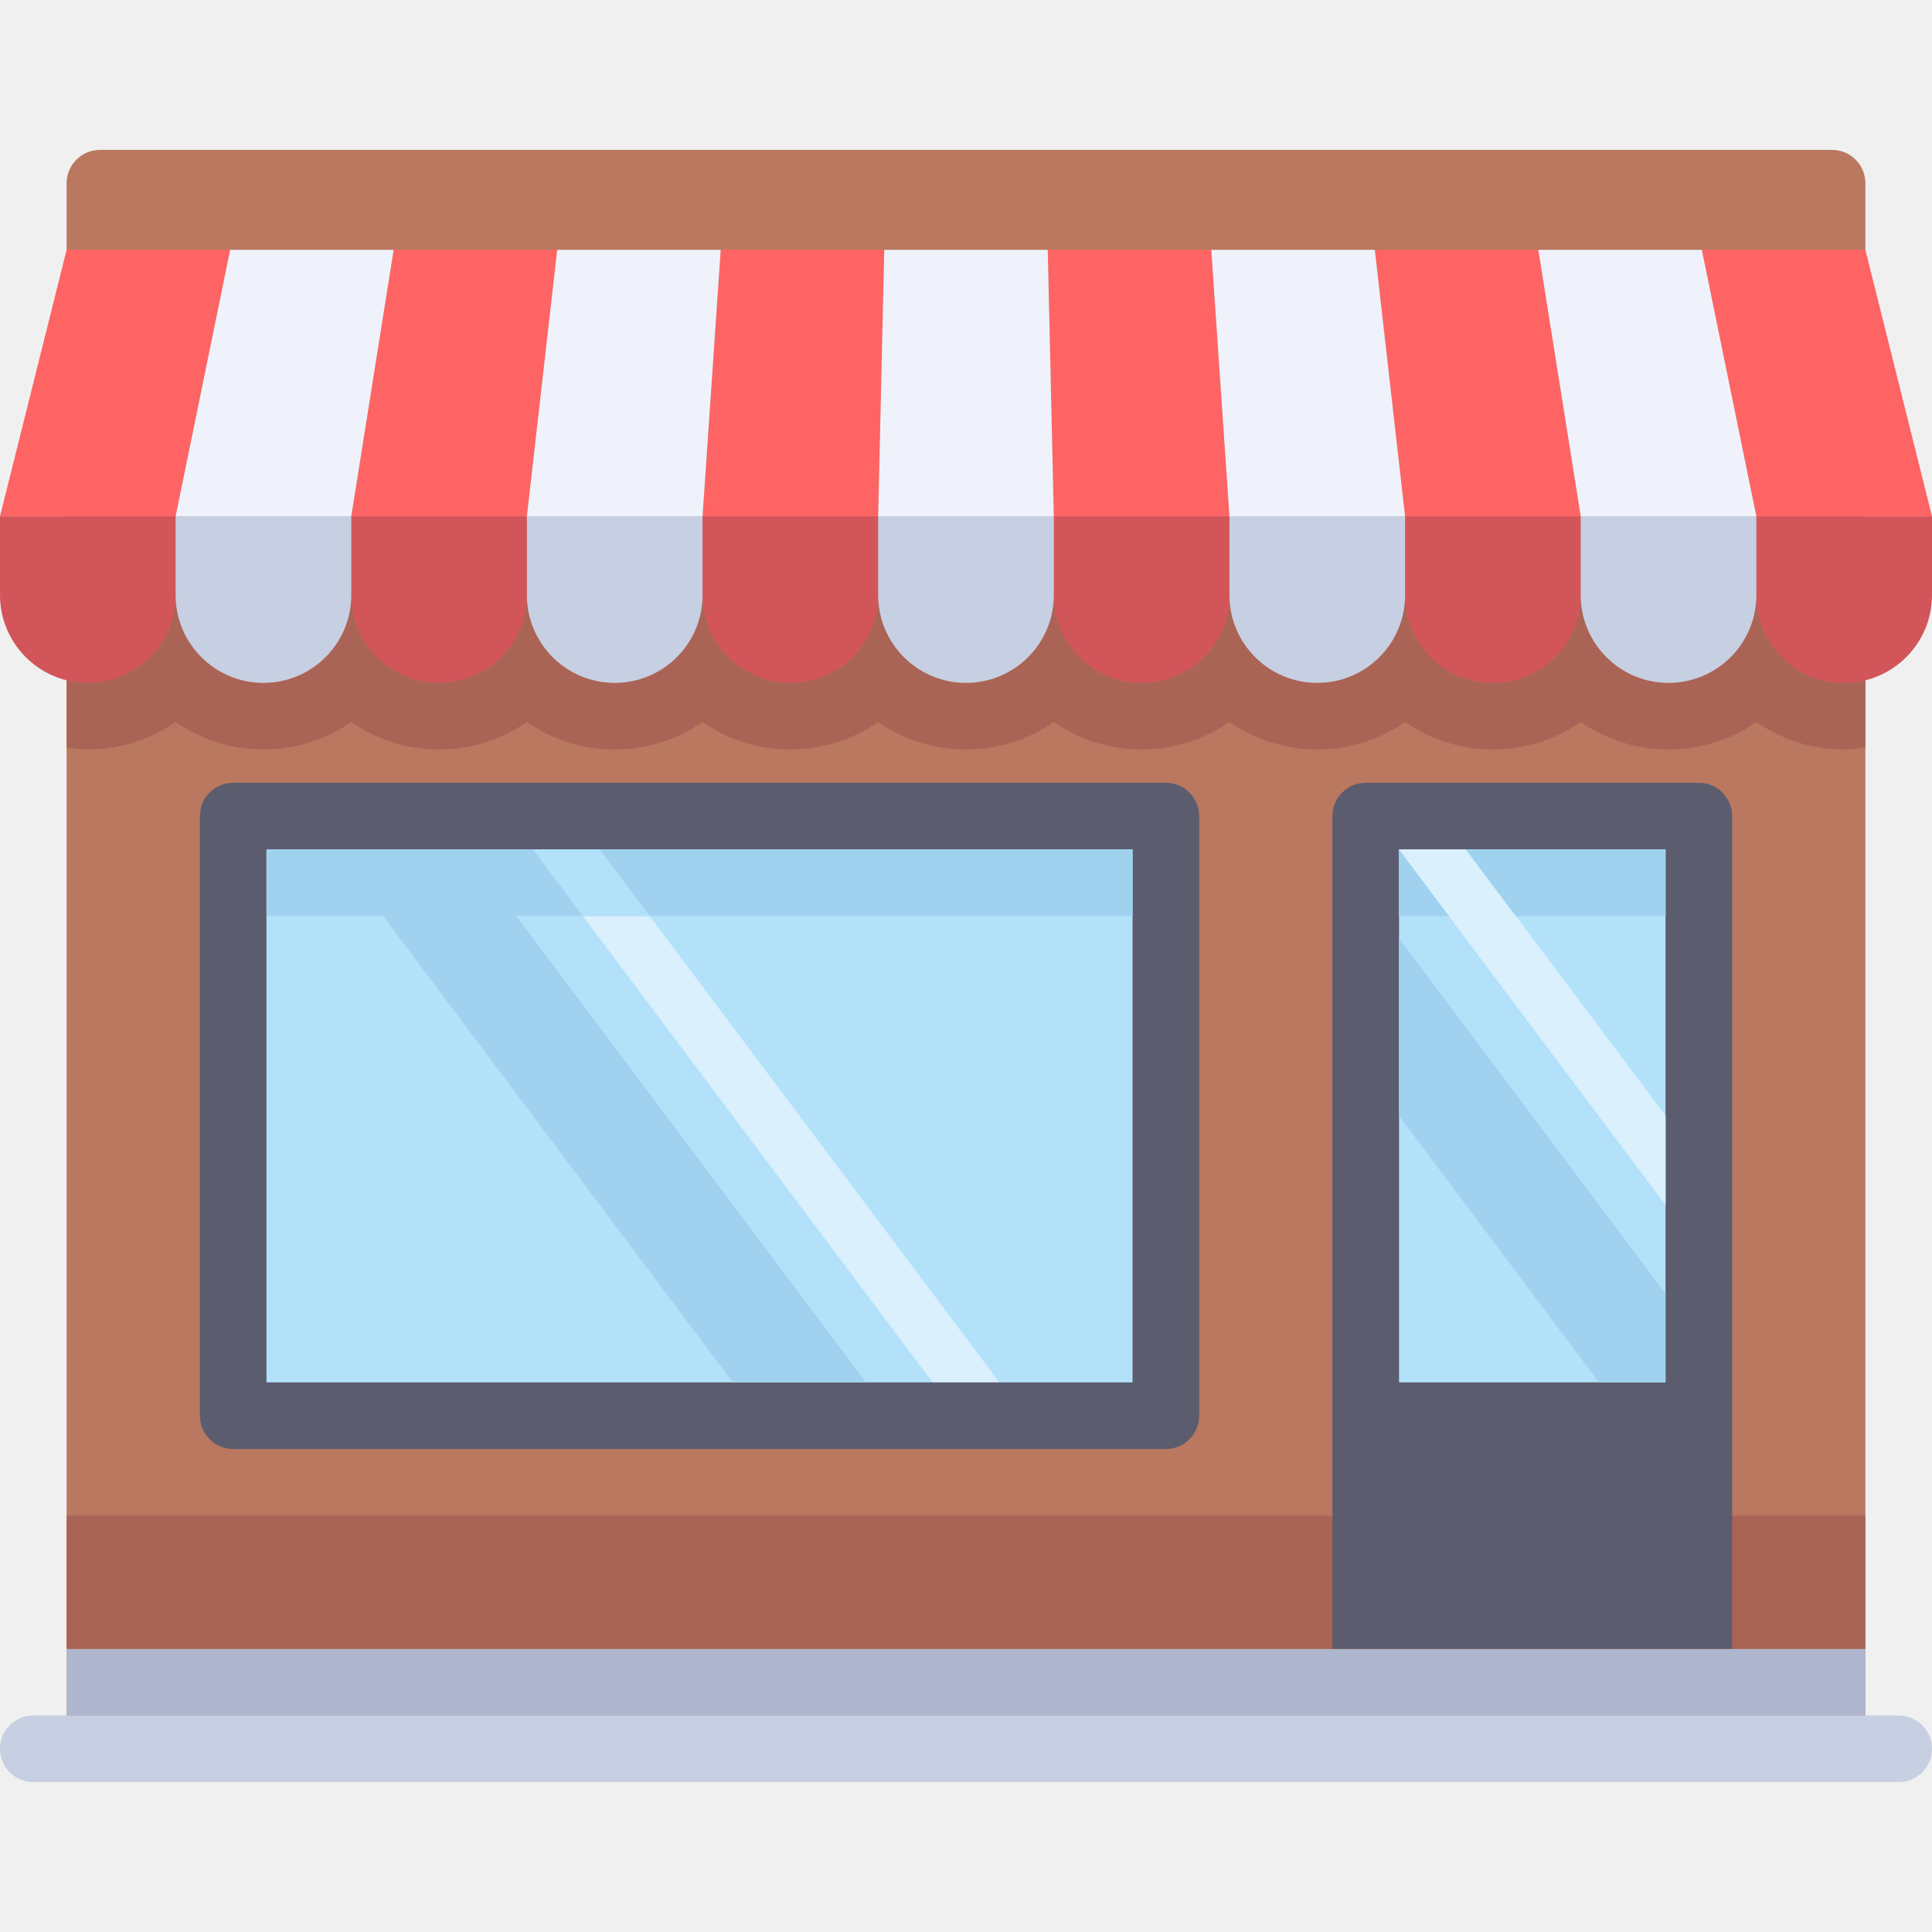
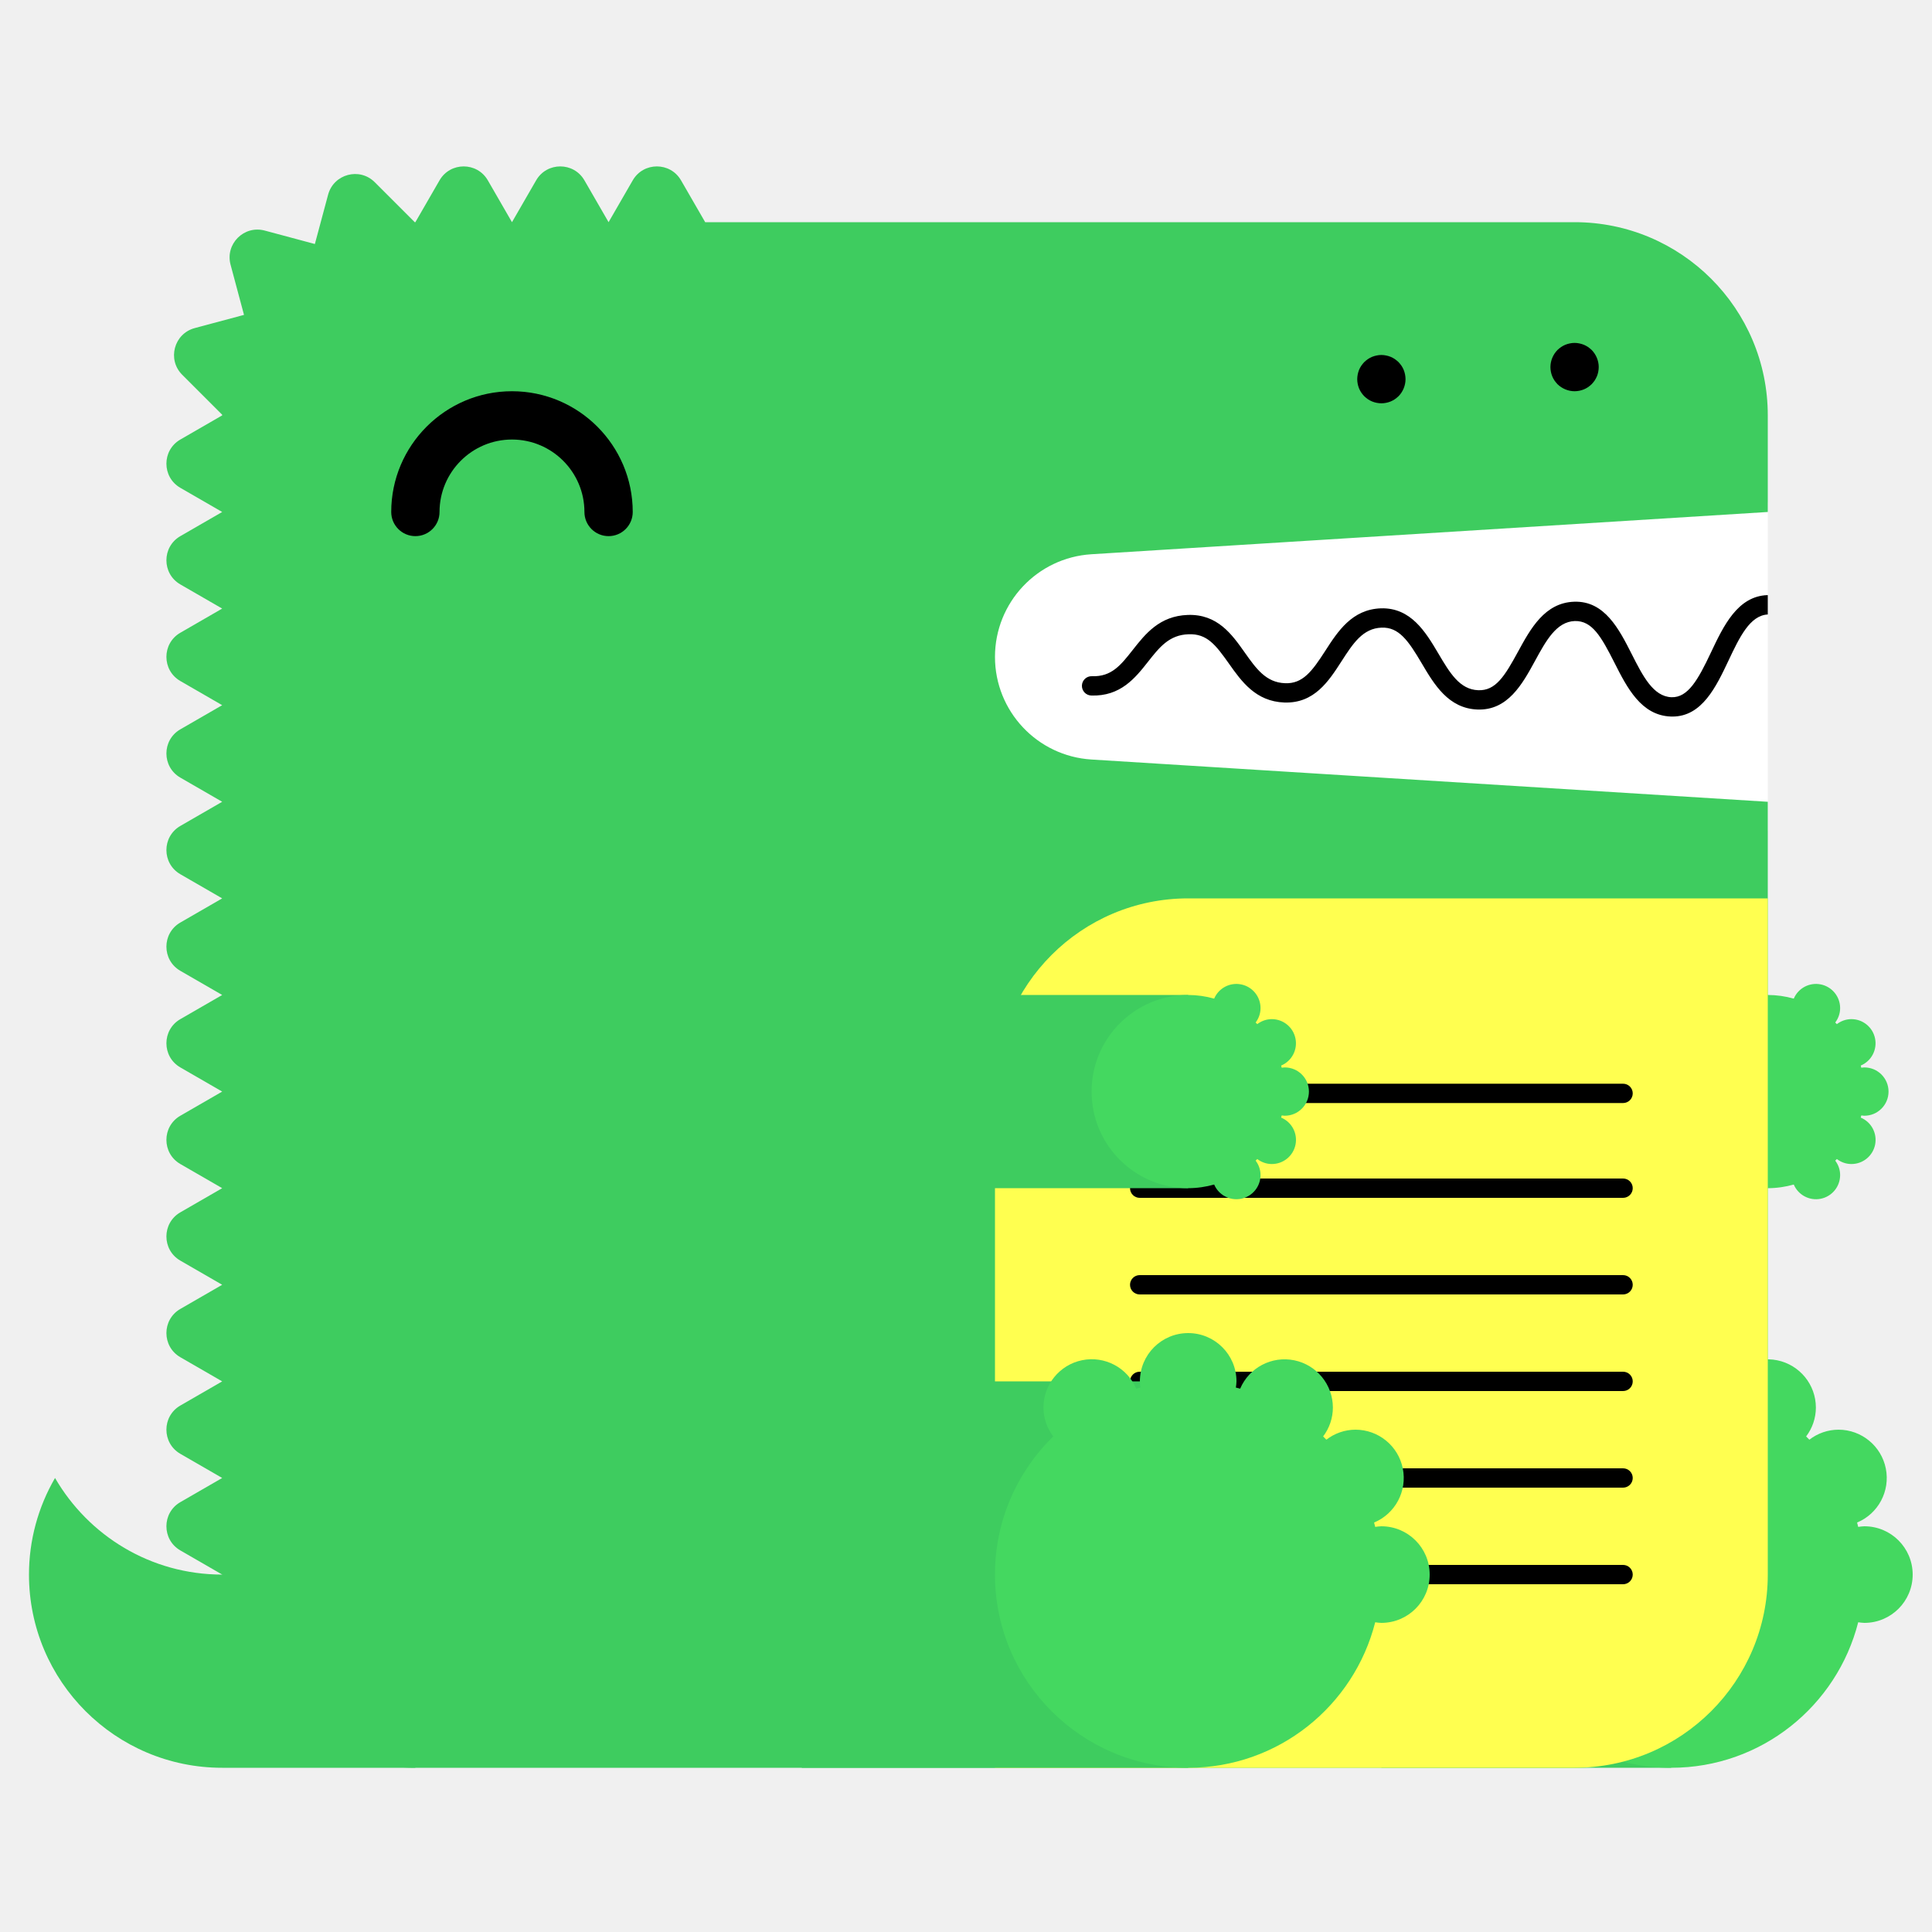
- <svg xmlns="http://www.w3.org/2000/svg" version="1.1" id="Layer_1" x="0px" y="0px" viewBox="0 0 512 512" style="enable-background:new 0 0 512 512;" xml:space="preserve">
-   <path style="fill:#B9785F;" d="M494.345,463.448H17.655V48.552c0-4.875,3.953-8.828,8.828-8.828h459.034  c4.875,0,8.828,3.953,8.828,8.828V463.448z" />
-   <path style="fill:#AA6455;" d="M494.345,180.205c-1.809,0.45-3.67,0.76-5.618,0.76c-12.853,0-23.273-10.42-23.273-23.273  c0,12.852-10.42,23.273-23.273,23.273c-12.853,0-23.273-10.42-23.273-23.273c0,12.852-10.419,23.273-23.273,23.273  c-12.853,0-23.273-10.42-23.273-23.273c0,12.852-10.42,23.273-23.273,23.273s-23.273-10.42-23.273-23.273  c0,12.852-10.42,23.273-23.273,23.273c-12.853,0-23.273-10.42-23.273-23.273c0,12.852-10.419,23.273-23.273,23.273  s-23.273-10.42-23.273-23.273c0,12.852-10.42,23.273-23.273,23.273c-12.853,0-23.273-10.42-23.273-23.273  c0,12.852-10.419,23.273-23.273,23.273c-12.853,0-23.273-10.42-23.273-23.273c0,12.852-10.42,23.273-23.273,23.273  c-12.853,0-23.273-10.42-23.273-23.273c0,12.852-10.42,23.273-23.273,23.273s-23.273-10.42-23.273-23.273  c0,12.852-10.419,23.273-23.273,23.273c-1.948,0-3.809-0.31-5.618-0.76v17.848c1.854,0.257,3.694,0.568,5.618,0.568  c8.639,0,16.661-2.69,23.273-7.277c6.614,4.586,14.635,7.276,23.275,7.276c8.639,0,16.661-2.69,23.273-7.277  c6.612,4.587,14.634,7.277,23.273,7.277s16.661-2.69,23.273-7.277c6.612,4.587,14.634,7.277,23.273,7.277  c8.639,0,16.661-2.69,23.273-7.277c6.612,4.587,14.634,7.277,23.273,7.277c8.639,0,16.661-2.69,23.273-7.277  c6.611,4.587,14.633,7.277,23.272,7.277s16.661-2.69,23.273-7.277c6.612,4.587,14.634,7.277,23.273,7.277  c8.639,0,16.661-2.69,23.273-7.277c6.612,4.587,14.634,7.277,23.273,7.277c8.639,0,16.661-2.69,23.273-7.277  c6.612,4.587,14.634,7.277,23.273,7.277s16.661-2.69,23.273-7.277c6.612,4.587,14.634,7.277,23.273,7.277  c8.64,0,16.661-2.69,23.273-7.277c6.612,4.587,14.634,7.277,23.273,7.277c1.923,0,3.764-0.31,5.618-0.568v-17.847H494.345z" />
-   <rect x="61.793" y="216.276" style="fill:#B4E1FA;" width="247.172" height="158.897" />
-   <polygon style="fill:#DAF0FD;" points="264.828,366.345 247.172,366.345 141.241,225.103 158.897,225.103 " />
-   <g>
-     <path style="fill:#D2555A;" d="M209.454,180.966L209.454,180.966c-12.853,0-23.273-10.42-23.273-23.273v-20.865h46.546v20.865   C232.727,170.546,222.307,180.966,209.454,180.966z" />
-     <path style="fill:#D2555A;" d="M302.546,180.966L302.546,180.966c-12.853,0-23.273-10.42-23.273-23.273v-20.865h46.546v20.865   C325.818,170.546,315.399,180.966,302.546,180.966z" />
-     <path style="fill:#D2555A;" d="M116.364,180.966L116.364,180.966c-12.853,0-23.273-10.42-23.273-23.273v-20.865h46.546v20.865   C139.636,170.546,129.217,180.966,116.364,180.966z" />
-     <path style="fill:#D2555A;" d="M23.273,180.966L23.273,180.966C10.42,180.966,0,170.546,0,157.693v-20.865h46.546v20.865   C46.546,170.546,36.126,180.966,23.273,180.966z" />
-     <path style="fill:#D2555A;" d="M395.636,180.966L395.636,180.966c-12.853,0-23.273-10.42-23.273-23.273v-20.865h46.546v20.865   C418.909,170.546,408.49,180.966,395.636,180.966z" />
+ <svg xmlns="http://www.w3.org/2000/svg" width="200" height="200" viewBox="0 0 200 200">
+   <g fill="none" fill-rule="evenodd">
+     <path fill="#FFF" d="M99 52h84v34H99z" />
+     <path d="M23 163c-7.398 0-13.843-4.027-17.303-10A19.886 19.886 0 0 0 3 163c0 11.046 8.954 20 20 20h20v-20H23z" fill="#3ECC5F" />
+     <path d="M112.98 57.376L183 53V43c0-11.046-8.954-20-20-20H73l-2.5-4.33c-1.112-1.925-3.889-1.925-5 0L63 23l-2.5-4.33c-1.111-1.925-3.889-1.925-5 0L53 23l-2.5-4.33c-1.111-1.925-3.889-1.925-5 0L43 23c-.022 0-.042.003-.065.003l-4.142-4.141c-1.57-1.571-4.252-.853-4.828 1.294l-1.369 5.104-5.192-1.392c-2.148-.575-4.111 1.389-3.535 3.536l1.39 5.193-5.102 1.367c-2.148.576-2.867 3.259-1.296 4.83l4.142 4.142c0 .021-.003.042-.003.064l-4.33 2.5c-1.925 1.111-1.925 3.889 0 5L23 53l-4.33 2.5c-1.925 1.111-1.925 3.889 0 5L23 63l-4.33 2.5c-1.925 1.111-1.925 3.889 0 5L23 73l-4.33 2.5c-1.925 1.111-1.925 3.889 0 5L23 83l-4.33 2.5c-1.925 1.111-1.925 3.889 0 5L23 93l-4.33 2.5c-1.925 1.111-1.925 3.889 0 5L23 103l-4.33 2.5c-1.925 1.111-1.925 3.889 0 5L23 113l-4.33 2.5c-1.925 1.111-1.925 3.889 0 5L23 123l-4.33 2.5c-1.925 1.111-1.925 3.889 0 5L23 133l-4.33 2.5c-1.925 1.111-1.925 3.889 0 5L23 143l-4.33 2.5c-1.925 1.111-1.925 3.889 0 5L23 153l-4.33 2.5c-1.925 1.111-1.925 3.889 0 5L23 163c0 11.046 8.954 20 20 20h120c11.046 0 20-8.954 20-20V83l-70.02-4.376A10.645 10.645 0 0 1 103 68c0-5.621 4.37-10.273 9.98-10.624" fill="#3ECC5F" />
+     <path fill="#3ECC5F" d="M143 183h30v-40h-30z" />
+     <path d="M193 158c-.219 0-.428.037-.639.064-.038-.15-.074-.301-.116-.451A5 5 0 0 0 190.32 148a4.96 4.96 0 0 0-3.016 1.036 26.531 26.531 0 0 0-.335-.336 4.955 4.955 0 0 0 1.011-2.987 5 5 0 0 0-9.599-1.959c-.148-.042-.297-.077-.445-.115.027-.211.064-.42.064-.639a5 5 0 0 0-5-5 5 5 0 0 0-5 5c0 .219.037.428.064.639-.148.038-.297.073-.445.115a4.998 4.998 0 0 0-9.599 1.959c0 1.125.384 2.151 1.011 2.987-3.717 3.632-6.031 8.693-6.031 14.3 0 11.046 8.954 20 20 20 9.339 0 17.16-6.41 19.361-15.064.211.027.42.064.639.064a5 5 0 0 0 5-5 5 5 0 0 0-5-5" fill="#44D860" />
+     <path fill="#3ECC5F" d="M153 123h30v-20h-30z" />
+     <path d="M193 115.5a2.5 2.5 0 1 0 0-5c-.109 0-.214.019-.319.032-.02-.075-.037-.15-.058-.225a2.501 2.501 0 0 0-.963-4.807c-.569 0-1.088.197-1.508.518a6.653 6.653 0 0 0-.168-.168c.314-.417.506-.931.506-1.494a2.5 2.5 0 0 0-4.8-.979A9.987 9.987 0 0 0 183 103c-5.522 0-10 4.478-10 10s4.478 10 10 10c.934 0 1.833-.138 2.69-.377a2.5 2.5 0 0 0 4.8-.979c0-.563-.192-1.077-.506-1.494.057-.055.113-.111.168-.168.42.321.939.518 1.508.518a2.5 2.5 0 0 0 .963-4.807c.021-.074.038-.15.058-.225.105.013.21.032.319.032" fill="#44D860" />
+     <path d="M63 55.5a2.5 2.5 0 0 1-2.5-2.5c0-4.136-3.364-7.5-7.5-7.5s-7.5 3.364-7.5 7.5a2.5 2.5 0 1 1-5 0c0-6.893 5.607-12.5 12.5-12.5S65.5 46.107 65.5 53a2.5 2.5 0 0 1-2.5 2.5" fill="#000" />
+     <path d="M103 183h60c11.046 0 20-8.954 20-20V93h-60c-11.046 0-20 8.954-20 20v70z" fill="#FFFF50" />
+     <path d="M168.02 124h-50.04a1 1 0 1 1 0-2h50.04a1 1 0 1 1 0 2m0 20h-50.04a1 1 0 1 1 0-2h50.04a1 1 0 1 1 0 2m0 20h-50.04a1 1 0 1 1 0-2h50.04a1 1 0 1 1 0 2m0-49.814h-50.04a1 1 0 1 1 0-2h50.04a1 1 0 1 1 0 2m0 19.814h-50.04a1 1 0 1 1 0-2h50.04a1 1 0 1 1 0 2m0 20h-50.04a1 1 0 1 1 0-2h50.04a1 1 0 1 1 0 2M183 61.611c-.012 0-.022-.006-.034-.005-3.09.105-4.552 3.196-5.842 5.923-1.346 2.85-2.387 4.703-4.093 4.647-1.889-.068-2.969-2.202-4.113-4.46-1.314-2.594-2.814-5.536-5.963-5.426-3.046.104-4.513 2.794-5.807 5.167-1.377 2.528-2.314 4.065-4.121 3.994-1.927-.07-2.951-1.805-4.136-3.813-1.321-2.236-2.848-4.75-5.936-4.664-2.994.103-4.465 2.385-5.763 4.4-1.373 2.13-2.335 3.428-4.165 3.351-1.973-.07-2.992-1.51-4.171-3.177-1.324-1.873-2.816-3.993-5.895-3.89-2.928.1-4.399 1.97-5.696 3.618-1.232 1.564-2.194 2.802-4.229 2.724a1 1 0 0 0-.072 2c3.017.101 4.545-1.8 5.872-3.487 1.177-1.496 2.193-2.787 4.193-2.855 1.926-.082 2.829 1.115 4.195 3.045 1.297 1.834 2.769 3.914 5.731 4.021 3.103.104 4.596-2.215 5.918-4.267 1.182-1.834 2.202-3.417 4.15-3.484 1.793-.067 2.769 1.35 4.145 3.681 1.297 2.197 2.766 4.686 5.787 4.796 3.125.108 4.634-2.62 5.949-5.035 1.139-2.088 2.214-4.06 4.119-4.126 1.793-.042 2.728 1.595 4.111 4.33 1.292 2.553 2.757 5.445 5.825 5.556l.169.003c3.064 0 4.518-3.075 5.805-5.794 1.139-2.41 2.217-4.68 4.067-4.773v-2z" fill="#000" />
+     <path fill="#3ECC5F" d="M83 183h40v-40H83z" />
+     <path d="M143 158c-.219 0-.428.037-.639.064-.038-.15-.074-.301-.116-.451A5 5 0 0 0 140.32 148a4.96 4.96 0 0 0-3.016 1.036 26.531 26.531 0 0 0-.335-.336 4.955 4.955 0 0 0 1.011-2.987 5 5 0 0 0-9.599-1.959c-.148-.042-.297-.077-.445-.115.027-.211.064-.42.064-.639a5 5 0 0 0-5-5 5 5 0 0 0-5 5c0 .219.037.428.064.639-.148.038-.297.073-.445.115a4.998 4.998 0 0 0-9.599 1.959c0 1.125.384 2.151 1.011 2.987-3.717 3.632-6.031 8.693-6.031 14.3 0 11.046 8.954 20 20 20 9.339 0 17.16-6.41 19.361-15.064.211.027.42.064.639.064a5 5 0 0 0 5-5 5 5 0 0 0-5-5" fill="#44D860" />
+     <path fill="#3ECC5F" d="M83 123h40v-20H83z" />
+     <path d="M133 115.5a2.5 2.5 0 1 0 0-5c-.109 0-.214.019-.319.032-.02-.075-.037-.15-.058-.225a2.501 2.501 0 0 0-.963-4.807c-.569 0-1.088.197-1.508.518a6.653 6.653 0 0 0-.168-.168c.314-.417.506-.931.506-1.494a2.5 2.5 0 0 0-4.8-.979A9.987 9.987 0 0 0 123 103c-5.522 0-10 4.478-10 10s4.478 10 10 10c.934 0 1.833-.138 2.69-.377a2.5 2.5 0 0 0 4.8-.979c0-.563-.192-1.077-.506-1.494.057-.055.113-.111.168-.168.42.321.939.518 1.508.518a2.5 2.5 0 0 0 .963-4.807c.021-.074.038-.15.058-.225.105.013.21.032.319.032" fill="#44D860" />
+     <path d="M143 41.75c-.16 0-.33-.02-.49-.05a2.52 2.52 0 0 1-.47-.14c-.15-.06-.29-.14-.431-.23-.13-.09-.259-.2-.38-.31-.109-.12-.219-.24-.309-.38s-.17-.28-.231-.43a2.619 2.619 0 0 1-.189-.96c0-.16.02-.33.05-.49.03-.16.08-.31.139-.47.061-.15.141-.29.231-.43.09-.13.2-.26.309-.38.121-.11.25-.22.38-.31.141-.09.281-.17.431-.23.149-.06.31-.11.47-.14.32-.07.65-.07.98 0 .159.03.32.08.47.14.149.06.29.14.43.23.13.09.259.2.38.31.11.12.22.25.31.38.09.14.17.28.23.43.06.16.11.31.14.47.029.16.05.33.05.49 0 .66-.271 1.31-.73 1.77-.121.11-.25.22-.38.31-.14.09-.281.17-.43.23a2.565 2.565 0 0 1-.96.19m20-1.25c-.66 0-1.3-.27-1.771-.73a3.802 3.802 0 0 1-.309-.38c-.09-.14-.17-.28-.231-.43a2.619 2.619 0 0 1-.189-.96c0-.66.27-1.3.729-1.77.121-.11.25-.22.38-.31.141-.09.281-.17.431-.23.149-.06.31-.11.47-.14.32-.07.66-.07.98 0 .159.03.32.08.47.14.149.06.29.14.43.23.13.09.259.2.38.31.459.47.73 1.11.73 1.77 0 .16-.021.33-.05.49-.03.16-.08.32-.14.47-.07.15-.14.29-.23.43-.09.13-.2.26-.31.38-.121.11-.25.22-.38.31-.14.09-.281.17-.43.23a2.565 2.565 0 0 1-.96.19" fill="#000" />
  </g>
-   <g>
-     <path style="fill:#C7CFE2;" d="M162.909,180.966L162.909,180.966c-12.853,0-23.273-10.42-23.273-23.273v-20.865h46.546v20.865   C186.182,170.546,175.763,180.966,162.909,180.966z" />
-     <path style="fill:#C7CFE2;" d="M349.091,180.966L349.091,180.966c-12.853,0-23.273-10.42-23.273-23.273v-20.865h46.546v20.865   C372.363,170.546,361.944,180.966,349.091,180.966z" />
-   </g>
-   <path style="fill:#D2555A;" d="M488.727,180.966L488.727,180.966c-12.853,0-23.273-10.42-23.273-23.273v-20.865H512v20.865  C512,170.546,501.58,180.966,488.727,180.966z" />
-   <g>
-     <path style="fill:#C7CFE2;" d="M442.182,180.966L442.182,180.966c-12.853,0-23.273-10.42-23.273-23.273v-20.865h46.546v20.865   C465.454,170.546,455.034,180.966,442.182,180.966z" />
-     <path style="fill:#C7CFE2;" d="M69.818,180.966L69.818,180.966c-12.853,0-23.273-10.42-23.273-23.273v-20.865h46.546v20.865   C93.091,170.546,82.671,180.966,69.818,180.966z" />
-     <path style="fill:#C7CFE2;" d="M256,180.966L256,180.966c-12.853,0-23.273-10.42-23.273-23.273v-20.865h46.546v20.865   C279.273,170.546,268.853,180.966,256,180.966z" />
-   </g>
-   <g>
-     <polygon style="fill:#FF6464;" points="232.727,136.828 186.182,136.828 190.997,66.207 234.333,66.207  " />
-     <polygon style="fill:#FF6464;" points="325.818,136.828 279.273,136.828 277.667,66.207 321.003,66.207  " />
-     <polygon style="fill:#FF6464;" points="139.636,136.828 93.091,136.828 104.326,66.207 147.661,66.207  " />
-     <polygon style="fill:#FF6464;" points="46.546,136.828 0,136.828 17.655,66.207 60.991,66.207  " />
-     <polygon style="fill:#FF6464;" points="418.909,136.828 372.363,136.828 364.339,66.207 407.673,66.207  " />
-   </g>
-   <g>
-     <polygon style="fill:#EFF2FA;" points="186.182,136.828 139.636,136.828 147.661,66.207 190.997,66.207  " />
-     <polygon style="fill:#EFF2FA;" points="372.363,136.828 325.818,136.828 321.003,66.207 364.339,66.207  " />
-   </g>
-   <polygon style="fill:#FF6464;" points="512,136.828 465.454,136.828 451.009,66.207 494.345,66.207 " />
-   <g>
-     <polygon style="fill:#EFF2FA;" points="465.454,136.828 418.909,136.828 407.673,66.207 451.009,66.207  " />
-     <polygon style="fill:#EFF2FA;" points="93.091,136.828 46.546,136.828 60.991,66.207 104.326,66.207  " />
-     <polygon style="fill:#EFF2FA;" points="279.273,136.828 232.727,136.828 234.333,66.207 277.667,66.207  " />
-   </g>
-   <path style="fill:#C7CFE2;" d="M503.172,472.276H8.828c-4.875,0-8.828-3.953-8.828-8.828l0,0c0-4.875,3.953-8.828,8.828-8.828  h494.345c4.875,0,8.828,3.953,8.828,8.828l0,0C512,468.323,508.047,472.276,503.172,472.276z" />
-   <g style="opacity:0.97;">
-     <rect x="17.655" y="436.966" style="fill:#AFB9D2;" width="476.69" height="17.655" />
-   </g>
-   <rect x="17.655" y="401.655" style="fill:#AA6455;" width="476.69" height="35.31" />
-   <g>
-     <path style="fill:#5B5D6E;" d="M300.138,225.103v141.241H70.621V225.103H300.138 M308.966,207.448H61.793   c-4.875,0-8.828,3.953-8.828,8.828v158.897c0,4.875,3.953,8.828,8.828,8.828h247.172c4.875,0,8.828-3.953,8.828-8.828V216.276   C317.793,211.401,313.841,207.448,308.966,207.448L308.966,207.448z" />
-     <path style="fill:#5B5D6E;" d="M450.207,207.448h-88.276c-4.875,0-8.828,3.953-8.828,8.828v220.69h105.931v-220.69   C459.034,211.401,455.082,207.448,450.207,207.448z" />
-   </g>
-   <rect x="370.759" y="225.103" style="fill:#B4E1FA;" width="70.621" height="141.241" />
-   <rect x="70.621" y="225.103" style="fill:#A0D2F0;" width="229.517" height="17.655" />
-   <rect id="SVGCleanerId_0" x="370.759" y="225.103" style="fill:#A0D2F0;" width="70.621" height="17.655" />
-   <polygon style="fill:#A0D2F0;" points="229.517,366.345 194.207,366.345 88.276,225.103 123.586,225.103 " />
-   <polygon style="fill:#B4E1FA;" points="172.138,242.759 158.897,225.103 141.241,225.103 154.483,242.759 " />
-   <polygon style="fill:#DAF0FD;" points="441.379,295.724 388.414,225.103 370.759,225.103 441.379,319.265 " />
-   <polygon style="fill:#B4E1FA;" points="401.655,242.759 388.414,225.103 370.759,225.103 384,242.759 " />
-   <g>
-     <rect id="SVGCleanerId_0_1_" x="370.759" y="225.103" style="fill:#A0D2F0;" width="70.621" height="17.655" />
-   </g>
-   <polygon style="fill:#DAF0FD;" points="441.379,295.724 388.414,225.103 370.759,225.103 441.379,319.265 " />
-   <polygon style="fill:#A0D2F0;" points="370.759,248.644 370.759,295.724 423.724,366.345 441.379,366.345 441.379,342.804 " />
-   <g>
- </g>
-   <g>
- </g>
-   <g>
- </g>
-   <g>
- </g>
-   <g>
- </g>
-   <g>
- </g>
-   <g>
- </g>
-   <g>
- </g>
-   <g>
- </g>
-   <g>
- </g>
-   <g>
- </g>
-   <g>
- </g>
-   <g>
- </g>
-   <g>
- </g>
-   <g>
- </g>
</svg>
